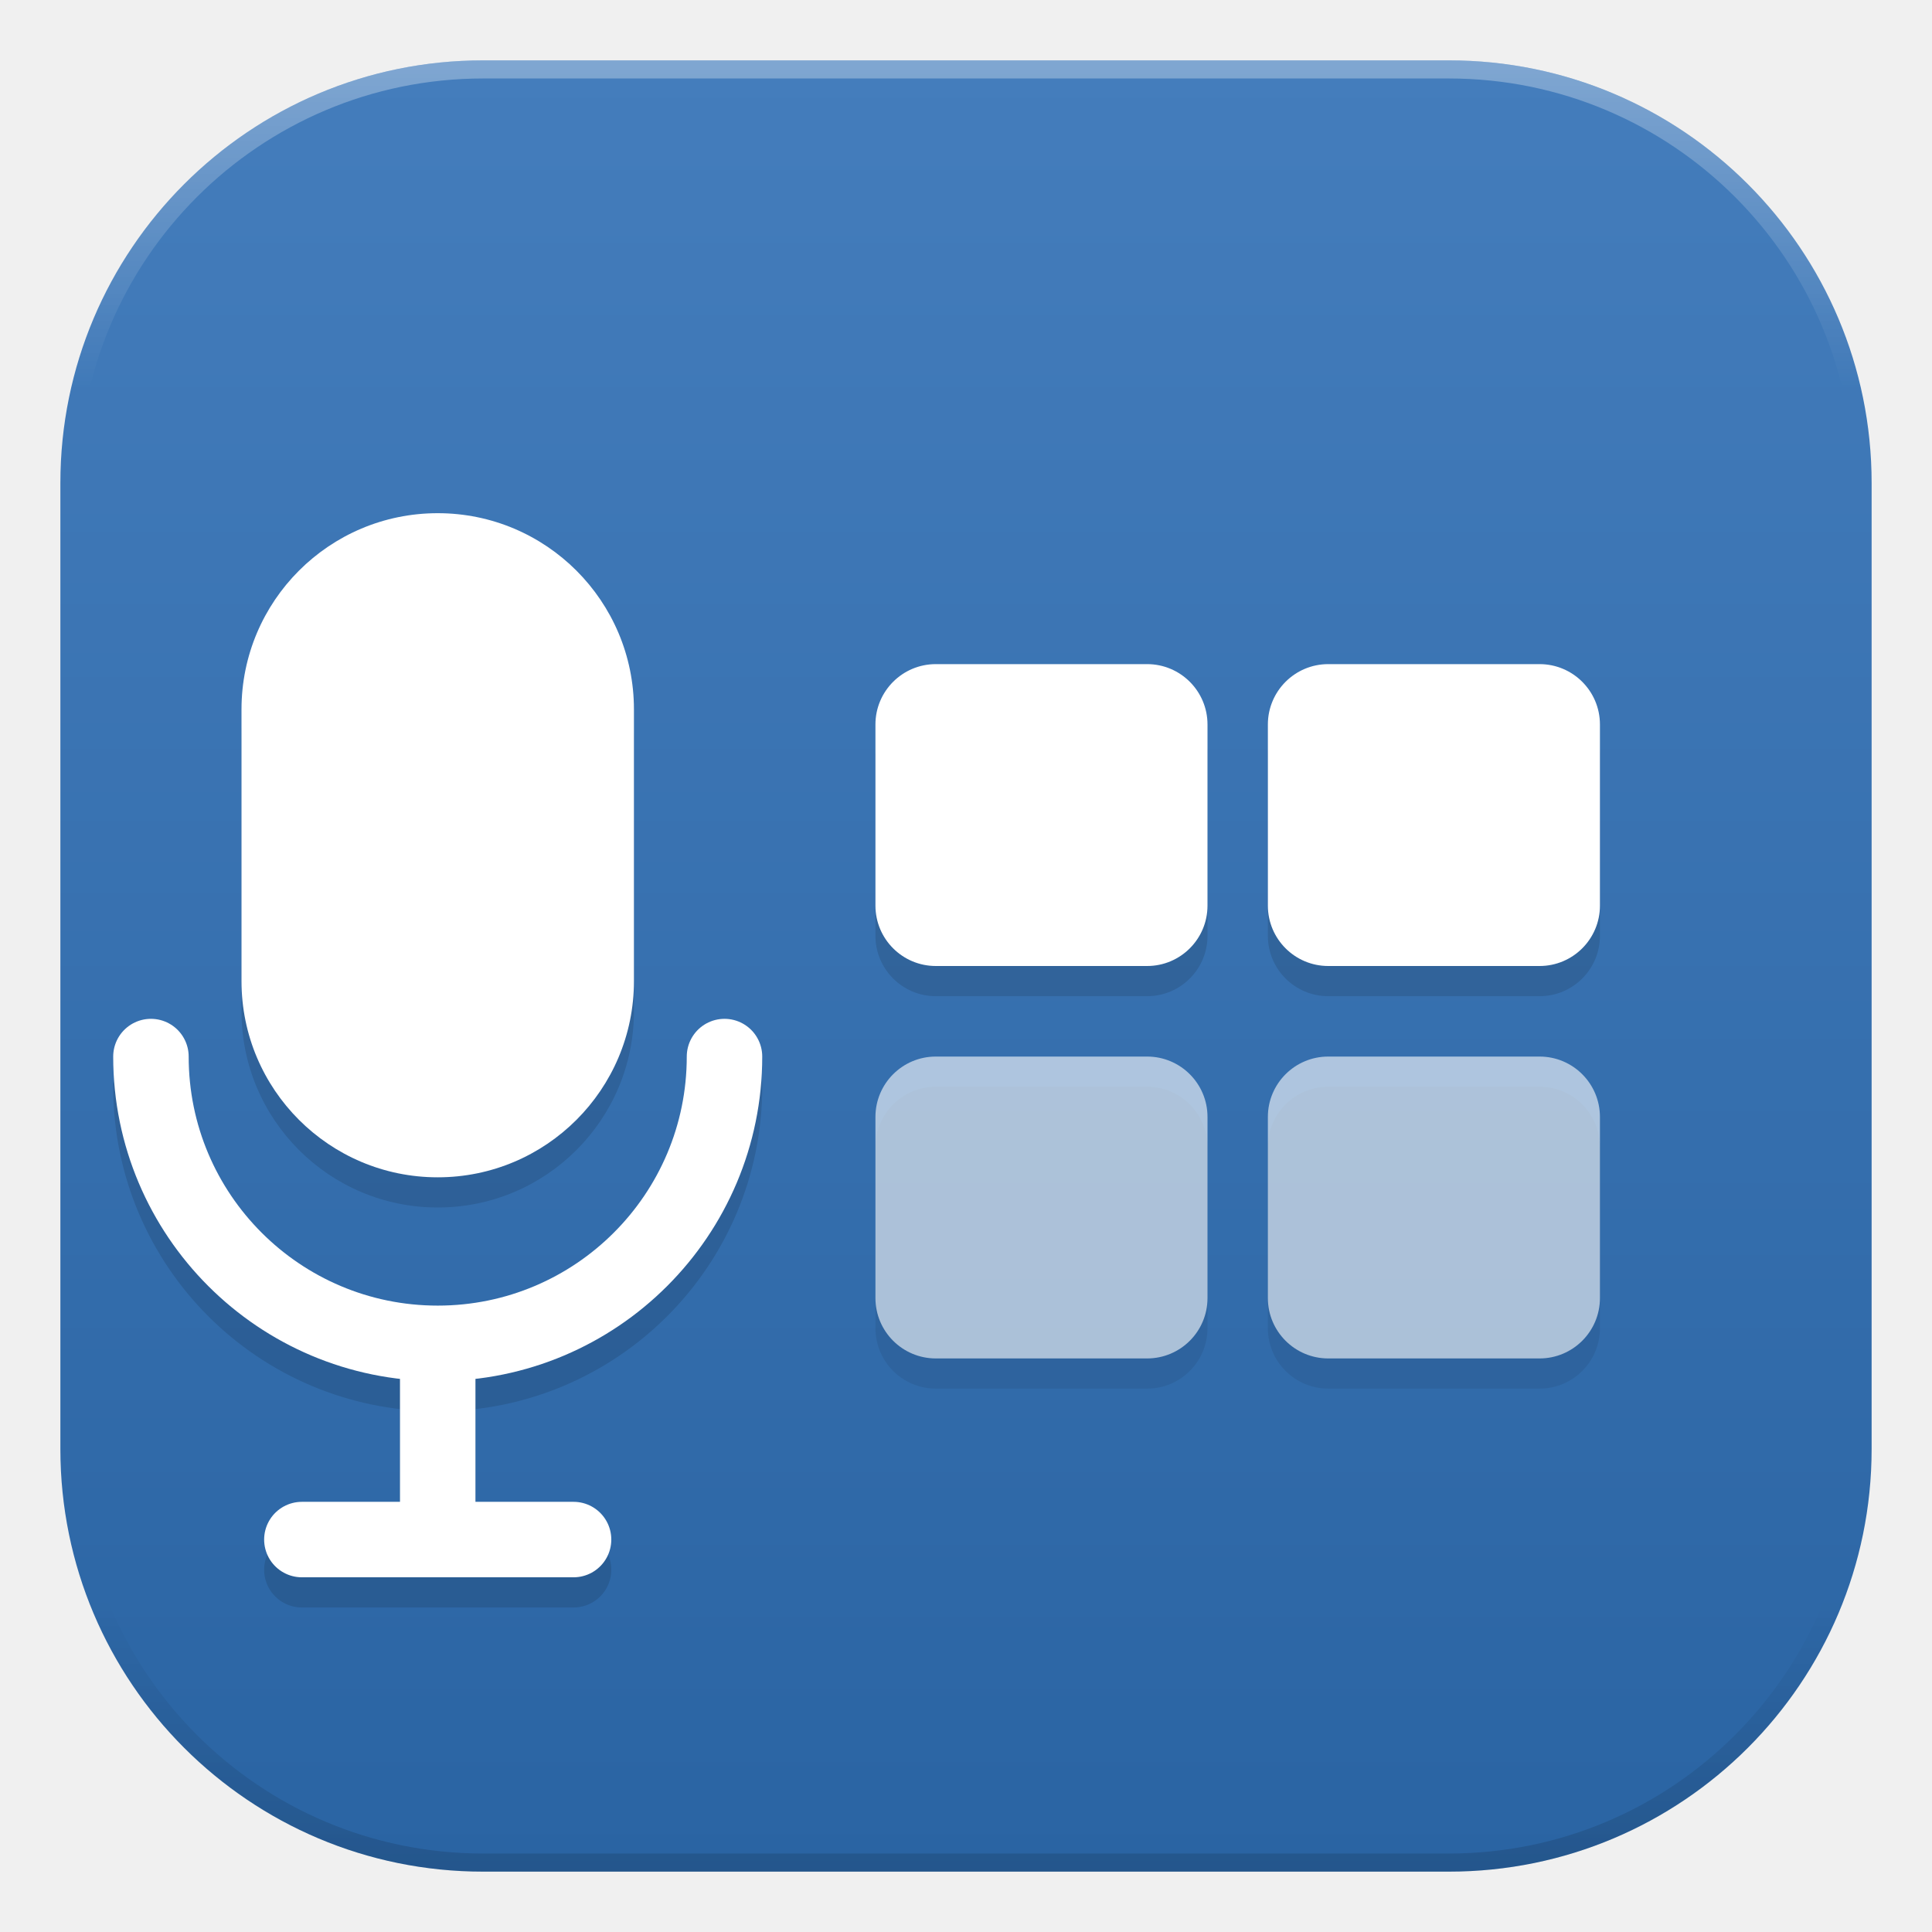
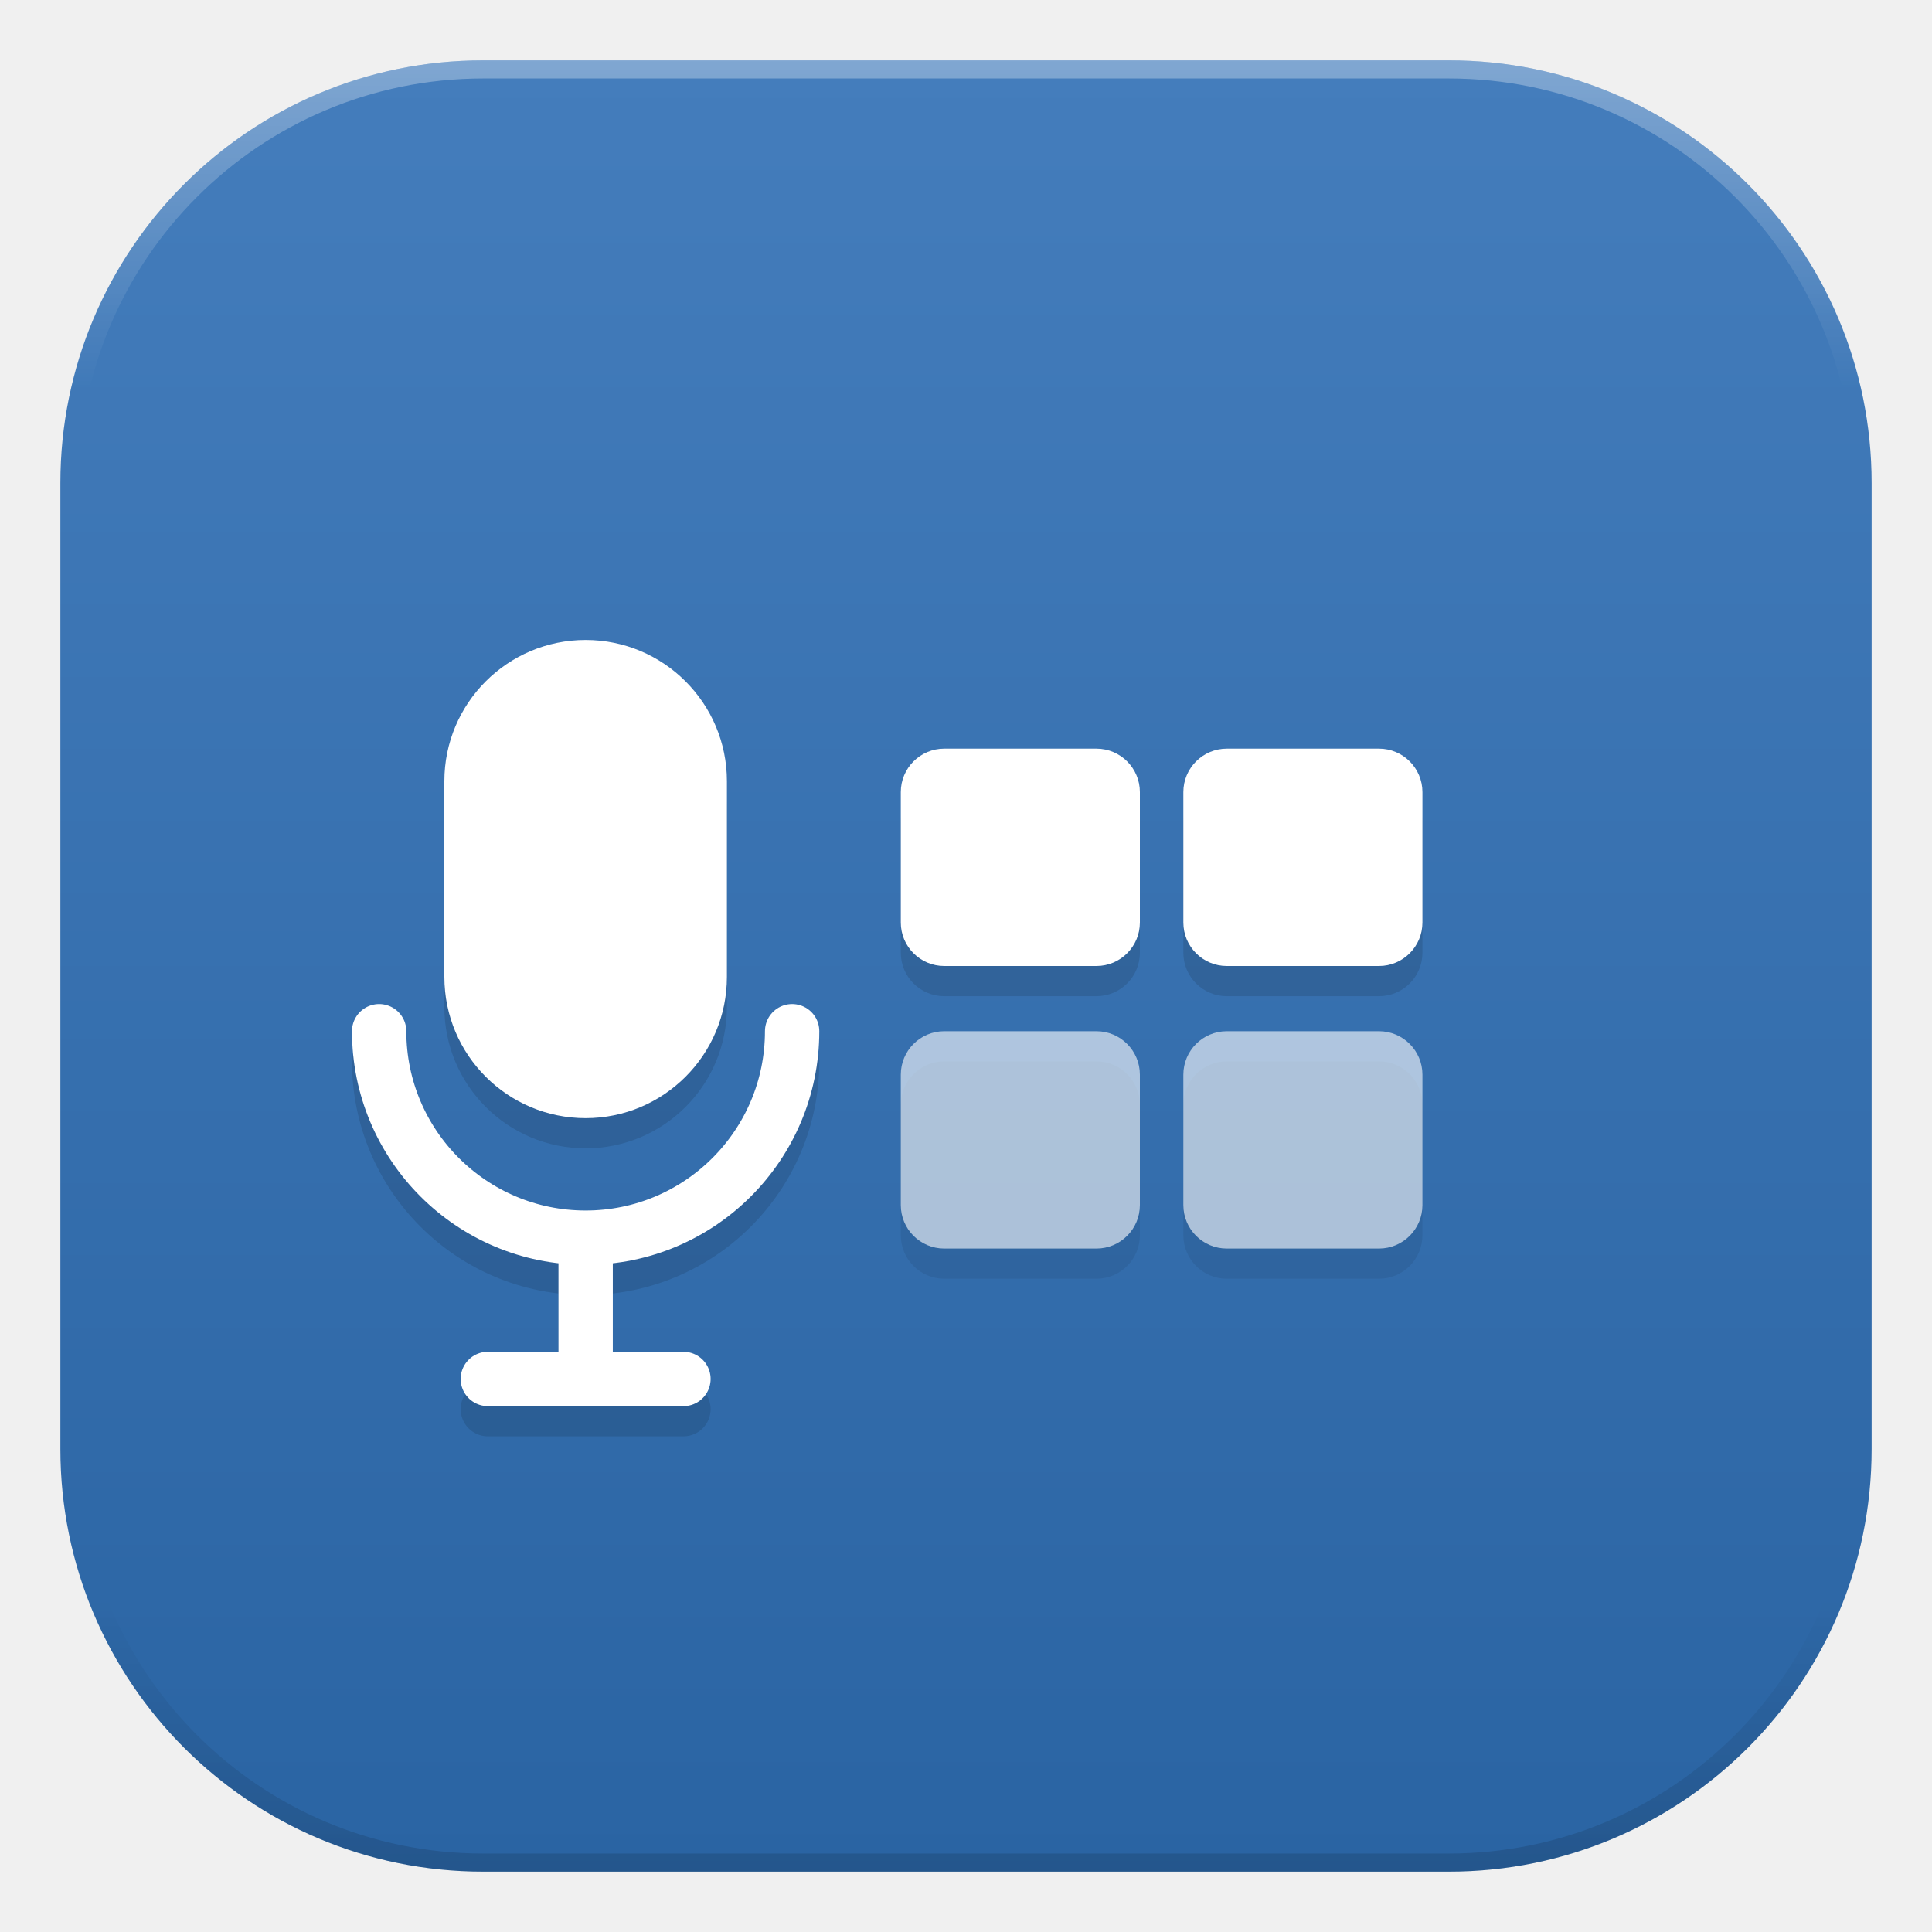
<svg xmlns="http://www.w3.org/2000/svg" viewBox="0 0 128 128">
  <defs>
    <linearGradient id="base" x1="0" y1="0" x2="0" y2="1">
      <stop offset="0" stop-color="#447DBC" />
      <stop offset="1" stop-color="#2A64A3" />
    </linearGradient>
    <linearGradient id="edge" x1="0" y1="0" x2="0" y2="1">
      <stop offset="0" stop-color="#FFFFFF" stop-opacity=".32" />
      <stop offset=".18" stop-color="#FFFFFF" stop-opacity="0" />
      <stop offset=".85" stop-color="#000000" stop-opacity="0" />
      <stop offset="1" stop-color="#000000" stop-opacity=".14" />
    </linearGradient>
  </defs>
  <rect x="6" y="8" width="116" height="116" rx="29" fill="#000" opacity=".10" />
  <rect x="4" y="4" width="120" height="120" rx="28" fill="url(#base)" />
  <rect x="4.6" y="4.6" width="118.8" height="118.8" rx="27.4" fill="none" stroke="url(#edge)" stroke-width="1.2" />
  <g transform="translate(0 2)" opacity=".12">
-     <rect x="16" y="34" width="26" height="44" rx="13" fill="#000000" />
-     <path d="M10 70a19 19 0 0 0 38 0M29 90v12M20 102h18" stroke="#000000" stroke-width="5" stroke-linecap="round" fill="none" />
-     <g fill="#000000">
+     <g transform="translate(64 64) scale(0.72) translate(-64 -64)">
+       <rect x="16" y="34" width="26" height="44" rx="13" fill="#000000" />
+       <path d="M10 70a19 19 0 0 0 38 0M29 90v12M20 102h18" stroke="#000000" stroke-width="5" stroke-linecap="round" fill="none" />
+       <g fill="#000000">
+         <rect x="58" y="44" width="22" height="20" rx="4" />
+         <rect x="84" y="44" width="22" height="20" rx="4" />
+         <rect x="58" y="70" width="22" height="20" rx="4" opacity=".6" />
+         <rect x="84" y="70" width="22" height="20" rx="4" opacity=".6" />
+       </g>
+     </g>
+   </g>
+   <g transform="translate(64 64) scale(0.72) translate(-64 -64)">
+     <rect x="16" y="34" width="26" height="44" rx="13" fill="#FFFFFF" />
+     <path d="M10 70a19 19 0 0 0 38 0M29 90v12M20 102h18" stroke="#FFFFFF" stroke-width="5" stroke-linecap="round" fill="none" />
+     <g fill="#FFFFFF">
      <rect x="58" y="44" width="22" height="20" rx="4" />
      <rect x="84" y="44" width="22" height="20" rx="4" />
      <rect x="58" y="70" width="22" height="20" rx="4" opacity=".6" />
      <rect x="84" y="70" width="22" height="20" rx="4" opacity=".6" />
    </g>
  </g>
-   <rect x="16" y="34" width="26" height="44" rx="13" fill="#FFFFFF" />
-   <path d="M10 70a19 19 0 0 0 38 0M29 90v12M20 102h18" stroke="#FFFFFF" stroke-width="5" stroke-linecap="round" fill="none" />
-   <g fill="#FFFFFF">
-     <rect x="58" y="44" width="22" height="20" rx="4" />
-     <rect x="84" y="44" width="22" height="20" rx="4" />
-     <rect x="58" y="70" width="22" height="20" rx="4" opacity=".6" />
-     <rect x="84" y="70" width="22" height="20" rx="4" opacity=".6" />
-   </g>
</svg>
